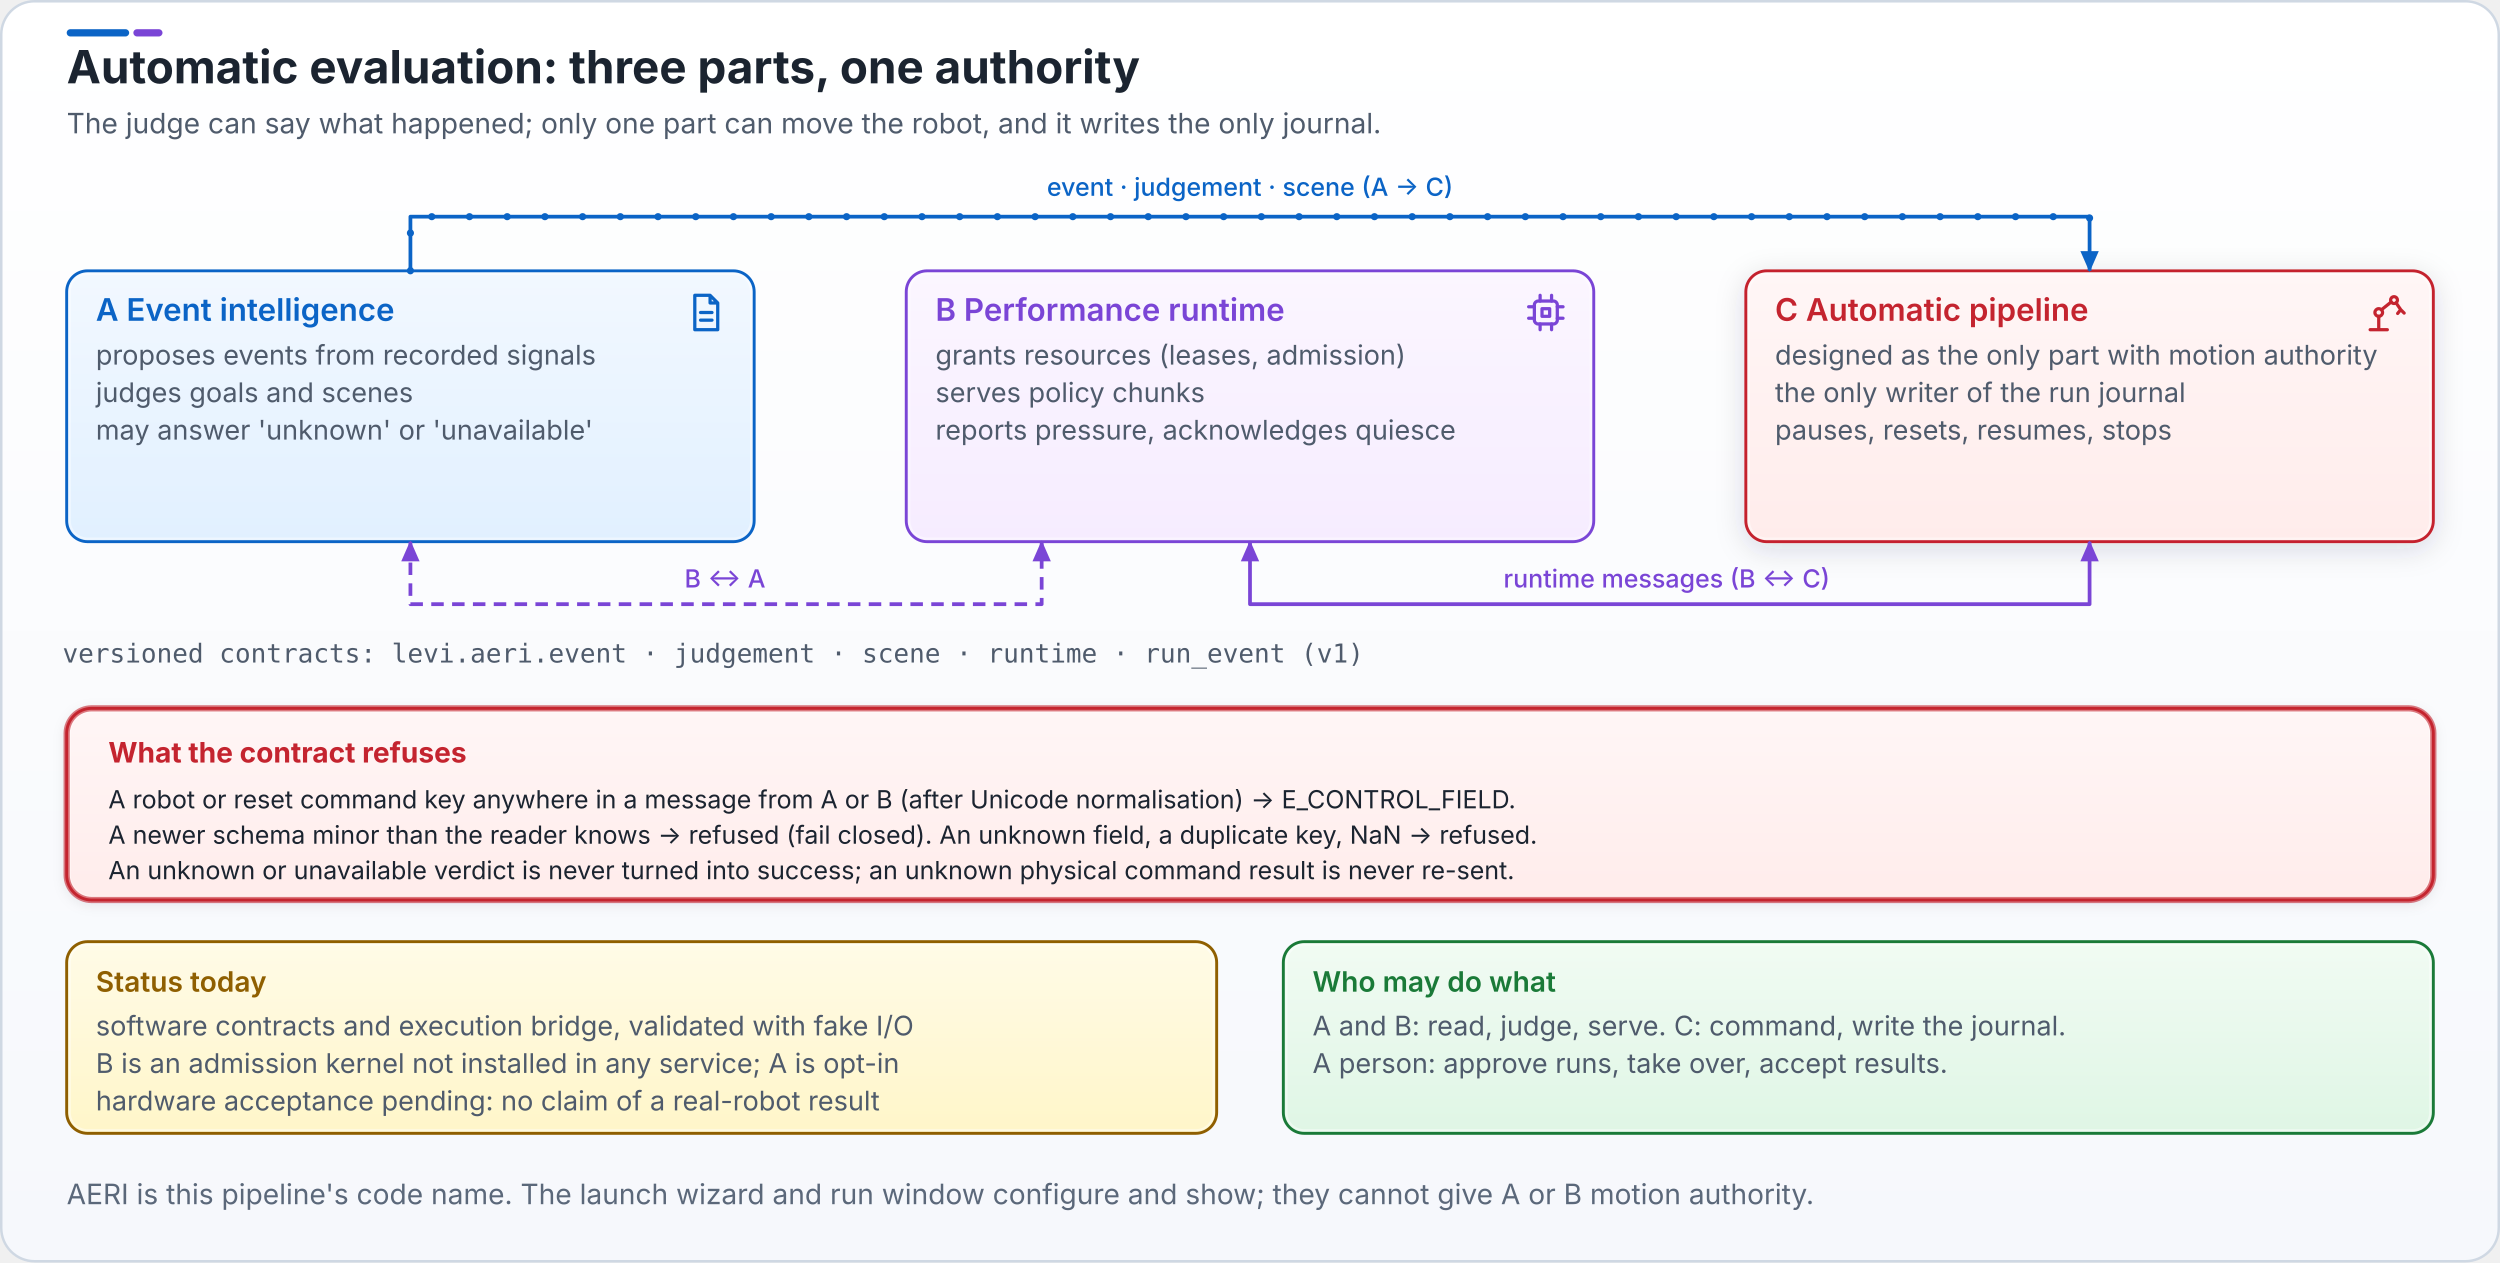
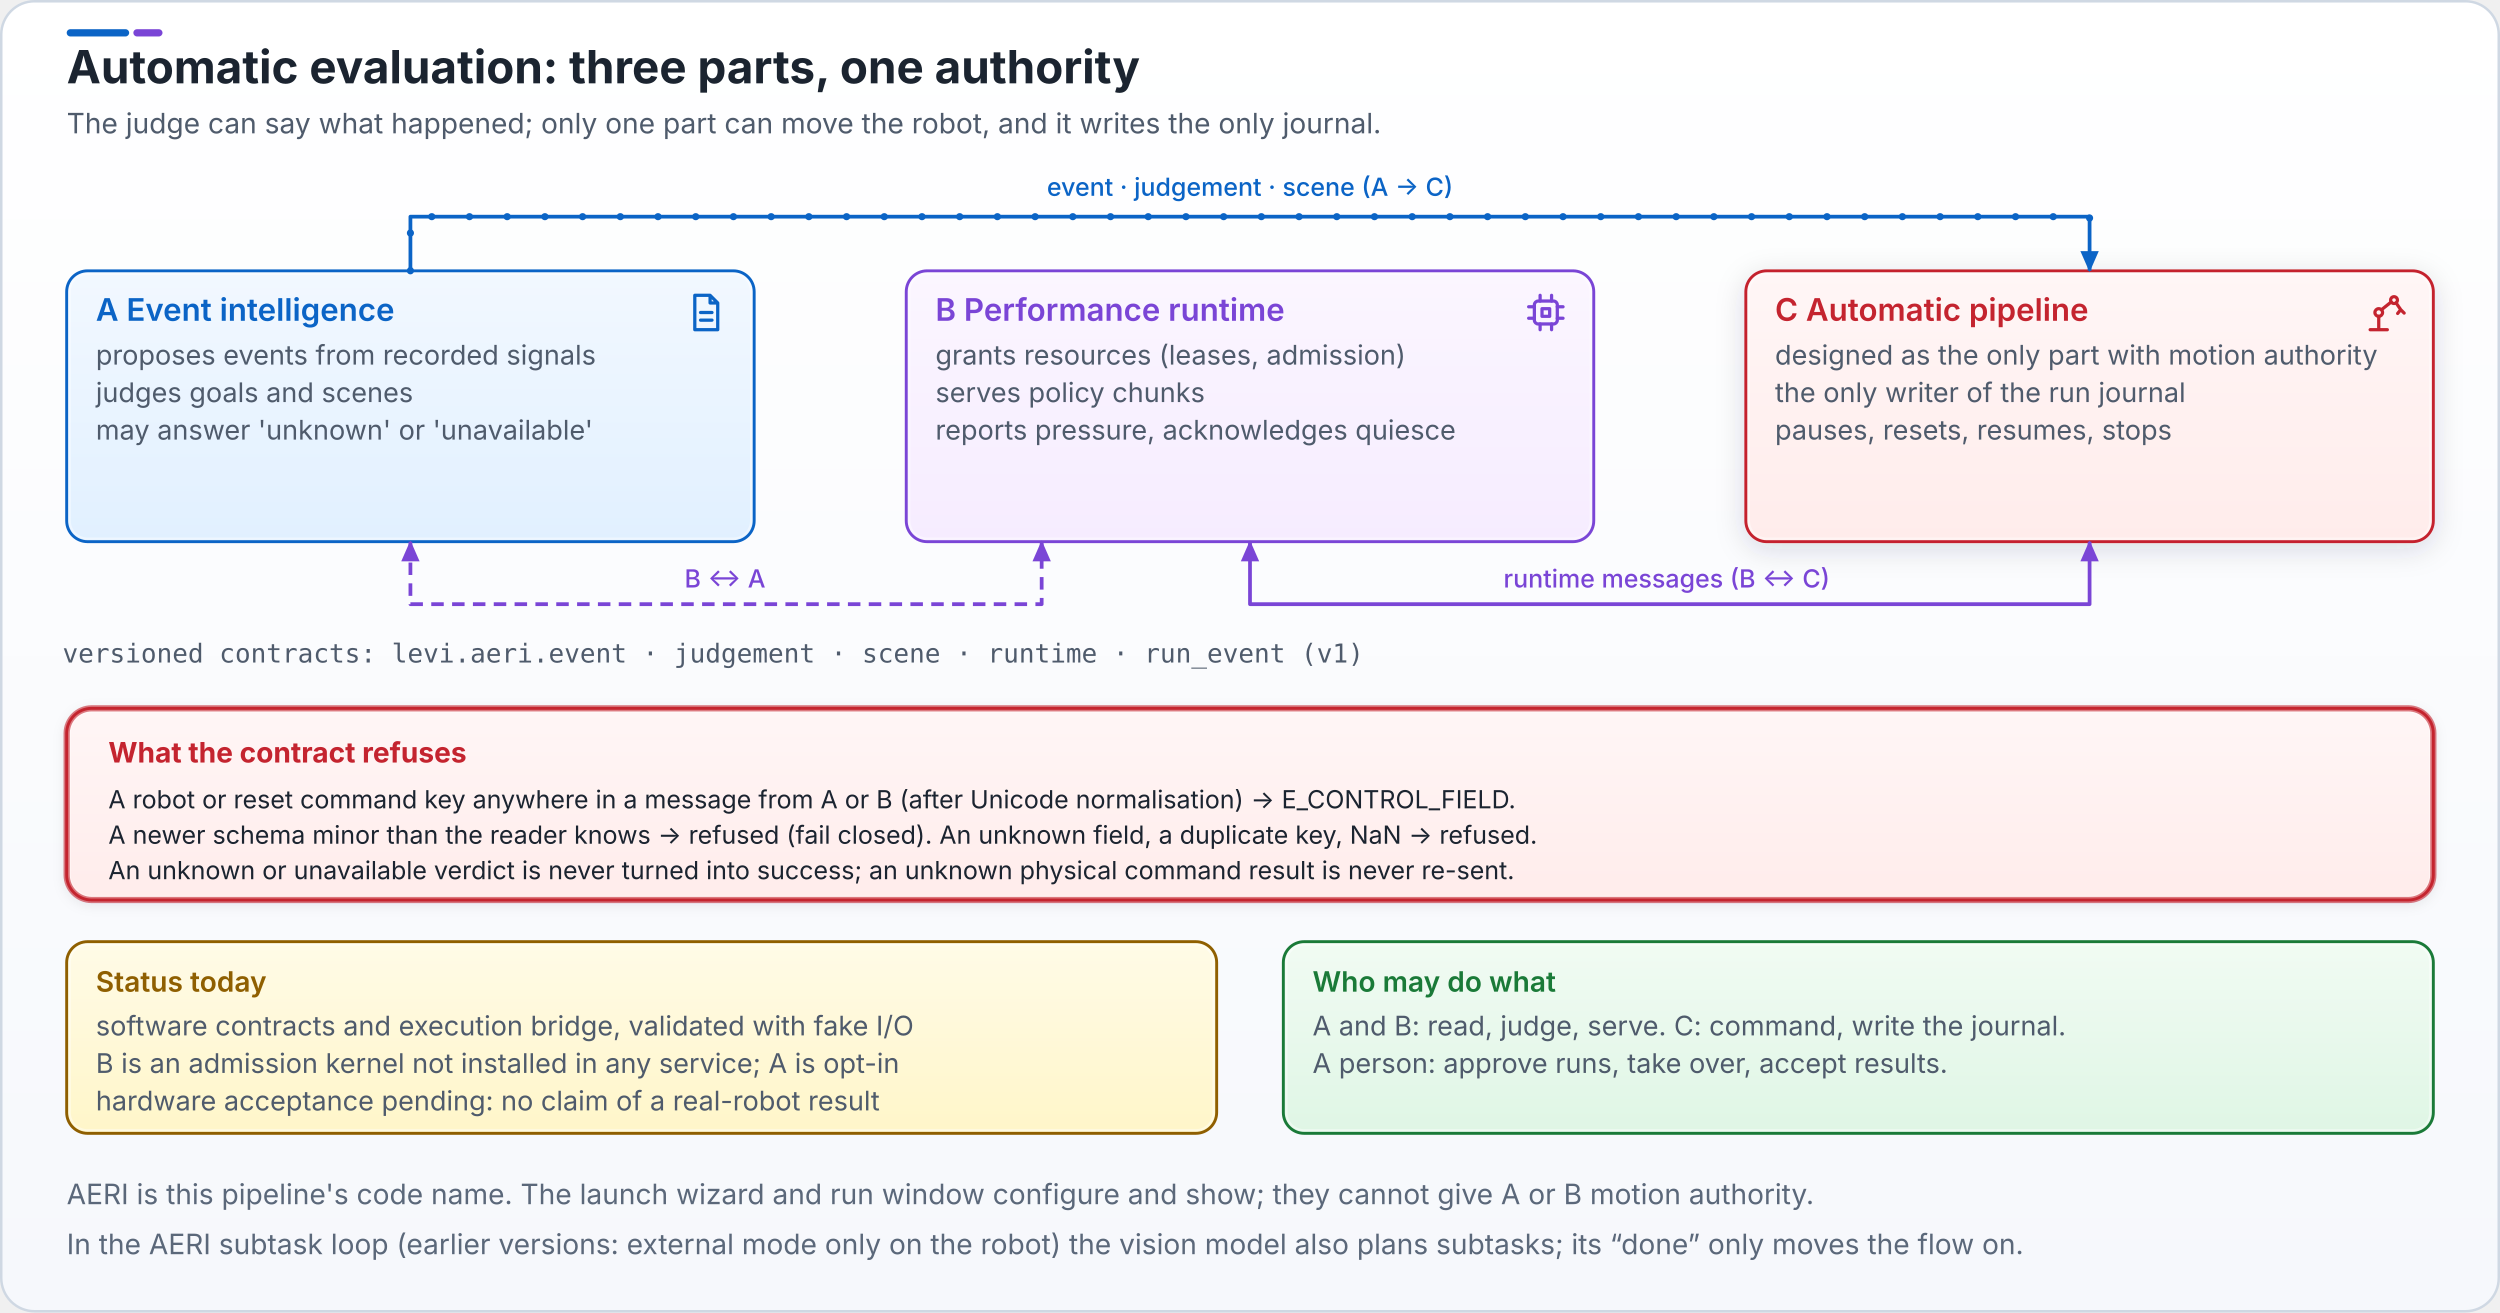
- <svg xmlns="http://www.w3.org/2000/svg" viewBox="0 0 1200 606" width="1200" height="606" role="img" aria-labelledby="t d">
+ <svg xmlns="http://www.w3.org/2000/svg" viewBox="0 0 1200 630" width="1200" height="630" role="img" aria-labelledby="t d">
  <defs>
    <style>@keyframes flow{to{stroke-dashoffset:-18}}.flow{animation:flow 3s linear infinite}@keyframes guard{0%,100%{opacity:.3}50%{opacity:.9}}.guard{opacity:.6;animation:guard 5s ease-in-out infinite}@media (prefers-reduced-motion: reduce) { * { animation: none !important; } }</style>
    <marker id="a_model" viewBox="0 0 10 10" refX="8.5" refY="5" markerWidth="7" markerHeight="7" orient="auto">
      <path d="M1 1.5 L9 5 L1 8.5 Z" fill="#0b64c6" />
    </marker>
    <marker id="a_system" viewBox="0 0 10 10" refX="8.5" refY="5" markerWidth="7" markerHeight="7" orient="auto">
      <path d="M1 1.5 L9 5 L1 8.5 Z" fill="#7a45d6" />
    </marker>
    <marker id="a_system_rev" viewBox="0 0 10 10" refX="8.5" refY="5" markerWidth="7" markerHeight="7" orient="auto-start-reverse">
      <path d="M1 1.5 L9 5 L1 8.5 Z" fill="#7a45d6" />
    </marker>
    <linearGradient id="g_danger" x1="0" y1="0" x2="0" y2="1">
      <stop offset="0" stop-color="#fff6f6" />
      <stop offset="1" stop-color="#ffeceb" />
    </linearGradient>
    <linearGradient id="g_gate" x1="0" y1="0" x2="0" y2="1">
      <stop offset="0" stop-color="#fffbe7" />
      <stop offset="1" stop-color="#fff6c9" />
    </linearGradient>
    <linearGradient id="g_model" x1="0" y1="0" x2="0" y2="1">
      <stop offset="0" stop-color="#f2f8ff" />
      <stop offset="1" stop-color="#e1f0ff" />
    </linearGradient>
    <linearGradient id="g_person" x1="0" y1="0" x2="0" y2="1">
      <stop offset="0" stop-color="#f1fbf3" />
      <stop offset="1" stop-color="#dff6e5" />
    </linearGradient>
    <linearGradient id="g_system" x1="0" y1="0" x2="0" y2="1">
      <stop offset="0" stop-color="#fbf6ff" />
      <stop offset="1" stop-color="#f6ecff" />
    </linearGradient>
    <linearGradient id="g_panel" x1="0" y1="0" x2="0" y2="1">
      <stop offset="0" stop-color="#ffffff" />
      <stop offset="1" stop-color="#f6f8fc" />
    </linearGradient>
    <filter id="sh1" x="-8%" y="-20%" width="116%" height="150%">
      <feDropShadow dx="0" dy="1.5" stdDeviation="3" flood-color="#1b2a44" flood-opacity="0.088" />
    </filter>
    <filter id="sh2" x="-8%" y="-20%" width="116%" height="150%">
      <feDropShadow dx="0" dy="3" stdDeviation="7" flood-color="#1b2a44" flood-opacity="0.144" />
    </filter>
  </defs>
-   <rect x="0.6" y="0.6" width="1198.8" height="604.8" rx="16" fill="url(#g_panel)" stroke="#cfd8e3" stroke-width="1.2" />
+   <rect x="0.6" y="0.6" width="1198.8" height="628.8" rx="16" fill="url(#g_panel)" stroke="#cfd8e3" stroke-width="1.2" />
  <rect x="32" y="14" width="30" height="3.5" rx="1.75" fill="#0b64c6" />
  <rect x="64" y="14" width="14" height="3.5" rx="1.75" fill="#7a45d6" />
  <text x="32" y="40" font-family="Inter, -apple-system, 'Segoe UI', Roboto, 'Noto Sans', Helvetica, Arial, sans-serif" font-size="22" font-weight="700" text-anchor="start" fill="#1b2430">Automatic evaluation: three parts, one authority</text>
  <text x="32" y="64" font-family="Inter, -apple-system, 'Segoe UI', Roboto, 'Noto Sans', Helvetica, Arial, sans-serif" font-size="13.5" font-weight="400" text-anchor="start" fill="#4f5b6c">The judge can say what happened; only one part can move the robot, and it writes the only journal.</text>
  <rect x="32" y="130" width="330" height="130" rx="10" fill="url(#g_model)" stroke="#0b64c6" stroke-width="1.4" />
  <rect x="33.5" y="131.5" width="327" height="127" rx="8.5" fill="none" stroke="#ffffff" stroke-opacity="0.425" stroke-width="1" />
  <text x="46" y="154" font-family="Inter, -apple-system, 'Segoe UI', Roboto, 'Noto Sans', Helvetica, Arial, sans-serif" font-size="15" font-weight="600" text-anchor="start" fill="#0b64c6">A  Event intelligence</text>
  <text x="46" y="175" font-family="Inter, -apple-system, 'Segoe UI', Roboto, 'Noto Sans', Helvetica, Arial, sans-serif" font-size="13" font-weight="400" text-anchor="start" fill="#4f5b6c">proposes events from recorded signals</text>
  <text x="46" y="193" font-family="Inter, -apple-system, 'Segoe UI', Roboto, 'Noto Sans', Helvetica, Arial, sans-serif" font-size="13" font-weight="400" text-anchor="start" fill="#4f5b6c">judges goals and scenes</text>
  <text x="46" y="211" font-family="Inter, -apple-system, 'Segoe UI', Roboto, 'Noto Sans', Helvetica, Arial, sans-serif" font-size="13" font-weight="400" text-anchor="start" fill="#4f5b6c">may answer 'unknown' or 'unavailable'</text>
  <g transform="translate(328 139) scale(0.917)" fill="none" stroke="#0b64c6" stroke-width="1.7" stroke-linecap="round" stroke-linejoin="round">
    <path d="M6 3h8l4 4v14H6z M14 3v4h4 M9 12h6 M9 16h6" />
  </g>
  <rect x="435" y="130" width="330" height="130" rx="10" fill="url(#g_system)" stroke="#7a45d6" stroke-width="1.4" />
  <rect x="436.5" y="131.5" width="327" height="127" rx="8.5" fill="none" stroke="#ffffff" stroke-opacity="0.425" stroke-width="1" />
  <text x="449" y="154" font-family="Inter, -apple-system, 'Segoe UI', Roboto, 'Noto Sans', Helvetica, Arial, sans-serif" font-size="15" font-weight="600" text-anchor="start" fill="#7a45d6">B  Performance runtime</text>
  <text x="449" y="175" font-family="Inter, -apple-system, 'Segoe UI', Roboto, 'Noto Sans', Helvetica, Arial, sans-serif" font-size="13" font-weight="400" text-anchor="start" fill="#4f5b6c">grants resources (leases, admission)</text>
  <text x="449" y="193" font-family="Inter, -apple-system, 'Segoe UI', Roboto, 'Noto Sans', Helvetica, Arial, sans-serif" font-size="13" font-weight="400" text-anchor="start" fill="#4f5b6c">serves policy chunks</text>
  <text x="449" y="211" font-family="Inter, -apple-system, 'Segoe UI', Roboto, 'Noto Sans', Helvetica, Arial, sans-serif" font-size="13" font-weight="400" text-anchor="start" fill="#4f5b6c">reports pressure, acknowledges quiesce</text>
  <g transform="translate(731 139) scale(0.917)" fill="none" stroke="#7a45d6" stroke-width="1.7" stroke-linecap="round" stroke-linejoin="round">
    <rect x="6" y="6" width="12" height="12" rx="2" />
    <rect x="10" y="10" width="4" height="4" />
    <path d="M9 3v3 M15 3v3 M9 18v3 M15 18v3 M3 9h3 M3 15h3 M18 9h3 M18 15h3" />
  </g>
  <rect x="838" y="130" width="330" height="130" rx="10" fill="url(#g_danger)" stroke="#c4242f" stroke-width="1.4" filter="url(#sh2)" />
  <rect x="839.5" y="131.5" width="327" height="127" rx="8.5" fill="none" stroke="#ffffff" stroke-opacity="0.425" stroke-width="1" />
  <text x="852" y="154" font-family="Inter, -apple-system, 'Segoe UI', Roboto, 'Noto Sans', Helvetica, Arial, sans-serif" font-size="15" font-weight="600" text-anchor="start" fill="#c4242f">C  Automatic pipeline</text>
  <text x="852" y="175" font-family="Inter, -apple-system, 'Segoe UI', Roboto, 'Noto Sans', Helvetica, Arial, sans-serif" font-size="13" font-weight="400" text-anchor="start" fill="#4f5b6c">designed as the only part with motion authority</text>
  <text x="852" y="193" font-family="Inter, -apple-system, 'Segoe UI', Roboto, 'Noto Sans', Helvetica, Arial, sans-serif" font-size="13" font-weight="400" text-anchor="start" fill="#4f5b6c">the only writer of the run journal</text>
  <text x="852" y="211" font-family="Inter, -apple-system, 'Segoe UI', Roboto, 'Noto Sans', Helvetica, Arial, sans-serif" font-size="13" font-weight="400" text-anchor="start" fill="#4f5b6c">pauses, resets, resumes, stops</text>
  <g transform="translate(1134 139) scale(0.917)" fill="none" stroke="#c4242f" stroke-width="1.7" stroke-linecap="round" stroke-linejoin="round">
    <path d="M4 21h9 M8.5 21v-7" />
    <circle cx="8.5" cy="12" r="2" />
    <path d="M10 10.5 15 6.5" />
    <circle cx="16.5" cy="5.5" r="1.8" />
    <path d="M17.6 7 20 10.5 M20 10.5l-1.6 2 M20 10.5l1.8 1.8" />
  </g>
  <path d="M197 130 L197 104 L1003 104 L1003 130" fill="none" stroke="#0b64c6" stroke-width="1.8" stroke-linejoin="round" marker-end="url(#a_model)" />
  <path class="flow" d="M197 130 L197 104 L1003 104 L1003 130" fill="none" stroke="#0b64c6" stroke-width="3.4" stroke-linecap="round" stroke-linejoin="round" stroke-dasharray="0.1 18" />
  <text x="600" y="94" font-family="Inter, -apple-system, 'Segoe UI', Roboto, 'Noto Sans', Helvetica, Arial, sans-serif" font-size="12" font-weight="500" text-anchor="middle" fill="#0b64c6">event · judgement · scene  (A → C)</text>
  <path d="M600 260 L600 290 L1003 290 L1003 260" fill="none" stroke="#7a45d6" stroke-width="1.8" stroke-linejoin="round" marker-end="url(#a_system)" marker-start="url(#a_system_rev)" />
  <text x="800" y="282" font-family="Inter, -apple-system, 'Segoe UI', Roboto, 'Noto Sans', Helvetica, Arial, sans-serif" font-size="12" font-weight="500" text-anchor="middle" fill="#7a45d6">runtime messages (B ↔ C)</text>
  <path d="M197 260 L197 290 L500 290 L500 260" fill="none" stroke="#7a45d6" stroke-width="1.8" stroke-linejoin="round" stroke-dasharray="6 4" marker-end="url(#a_system)" marker-start="url(#a_system_rev)" />
  <text x="348" y="282" font-family="Inter, -apple-system, 'Segoe UI', Roboto, 'Noto Sans', Helvetica, Arial, sans-serif" font-size="12" font-weight="500" text-anchor="middle" fill="#7a45d6">B ↔ A</text>
  <text x="30" y="318" font-family="ui-monospace, SFMono-Regular, Menlo, Consolas, monospace" font-size="12.5" font-weight="400" text-anchor="start" fill="#4f5b6c">versioned contracts: levi.aeri.event · judgement · scene · runtime · run_event  (v1)</text>
  <rect x="32" y="340" width="1136" height="92" rx="12" fill="url(#g_danger)" stroke="#c4242f" stroke-width="1.4" filter="url(#sh1)" />
  <rect x="33.5" y="341.5" width="1133" height="89" rx="10.5" fill="none" stroke="#ffffff" stroke-opacity="0.425" stroke-width="1" />
  <rect class="guard" x="32" y="340" width="1136" height="92" rx="12" fill="none" stroke="#c4242f" stroke-width="3" />
  <text x="52" y="366" font-family="Inter, -apple-system, 'Segoe UI', Roboto, 'Noto Sans', Helvetica, Arial, sans-serif" font-size="13.5" font-weight="700" text-anchor="start" fill="#c4242f">What the contract refuses</text>
  <text x="52" y="388" font-family="Inter, -apple-system, 'Segoe UI', Roboto, 'Noto Sans', Helvetica, Arial, sans-serif" font-size="12" font-weight="400" text-anchor="start" fill="#1b2430">A robot or reset command key anywhere in a message from A or B (after Unicode normalisation)  →  E_CONTROL_FIELD.</text>
  <text x="52" y="405" font-family="Inter, -apple-system, 'Segoe UI', Roboto, 'Noto Sans', Helvetica, Arial, sans-serif" font-size="12" font-weight="400" text-anchor="start" fill="#1b2430">A newer schema minor than the reader knows → refused (fail closed).   An unknown field, a duplicate key, NaN → refused.</text>
  <text x="52" y="422" font-family="Inter, -apple-system, 'Segoe UI', Roboto, 'Noto Sans', Helvetica, Arial, sans-serif" font-size="12" font-weight="400" text-anchor="start" fill="#1b2430">An unknown or unavailable verdict is never turned into success; an unknown physical command result is never re-sent.</text>
  <rect x="32" y="452" width="552" height="92" rx="10" fill="url(#g_gate)" stroke="#8f5f00" stroke-width="1.4" />
  <rect x="33.5" y="453.5" width="549" height="89" rx="8.5" fill="none" stroke="#ffffff" stroke-opacity="0.425" stroke-width="1" />
  <text x="46" y="476" font-family="Inter, -apple-system, 'Segoe UI', Roboto, 'Noto Sans', Helvetica, Arial, sans-serif" font-size="13.5" font-weight="600" text-anchor="start" fill="#8f5f00">Status today</text>
  <text x="46" y="497" font-family="Inter, -apple-system, 'Segoe UI', Roboto, 'Noto Sans', Helvetica, Arial, sans-serif" font-size="13" font-weight="400" text-anchor="start" fill="#4f5b6c">software contracts and execution bridge, validated with fake I/O</text>
  <text x="46" y="515" font-family="Inter, -apple-system, 'Segoe UI', Roboto, 'Noto Sans', Helvetica, Arial, sans-serif" font-size="13" font-weight="400" text-anchor="start" fill="#4f5b6c">B is an admission kernel not installed in any service; A is opt-in</text>
  <text x="46" y="533" font-family="Inter, -apple-system, 'Segoe UI', Roboto, 'Noto Sans', Helvetica, Arial, sans-serif" font-size="13" font-weight="400" text-anchor="start" fill="#4f5b6c">hardware acceptance pending: no claim of a real-robot result</text>
  <rect x="616" y="452" width="552" height="92" rx="10" fill="url(#g_person)" stroke="#1a7a38" stroke-width="1.4" />
  <rect x="617.5" y="453.5" width="549" height="89" rx="8.5" fill="none" stroke="#ffffff" stroke-opacity="0.425" stroke-width="1" />
  <text x="630" y="476" font-family="Inter, -apple-system, 'Segoe UI', Roboto, 'Noto Sans', Helvetica, Arial, sans-serif" font-size="13.5" font-weight="600" text-anchor="start" fill="#1a7a38">Who may do what</text>
  <text x="630" y="497" font-family="Inter, -apple-system, 'Segoe UI', Roboto, 'Noto Sans', Helvetica, Arial, sans-serif" font-size="13" font-weight="400" text-anchor="start" fill="#4f5b6c">A and B: read, judge, serve.   C: command, write the journal.</text>
  <text x="630" y="515" font-family="Inter, -apple-system, 'Segoe UI', Roboto, 'Noto Sans', Helvetica, Arial, sans-serif" font-size="13" font-weight="400" text-anchor="start" fill="#4f5b6c">A person: approve runs, take over, accept results.</text>
  <text x="32" y="578" font-family="Inter, -apple-system, 'Segoe UI', Roboto, 'Noto Sans', Helvetica, Arial, sans-serif" font-size="13.5" font-weight="400" text-anchor="start" fill="#5b687a">AERI is this pipeline's code name. The launch wizard and run window configure and show; they cannot give A or B motion authority.</text>
+   <text x="32" y="602" font-family="Inter, -apple-system, 'Segoe UI', Roboto, 'Noto Sans', Helvetica, Arial, sans-serif" font-size="13.5" font-weight="400" text-anchor="start" fill="#5b687a">In the AERI subtask loop (earlier versions: external mode only on the robot) the vision model also plans subtasks; its “done” only moves the flow on.</text>
</svg>
